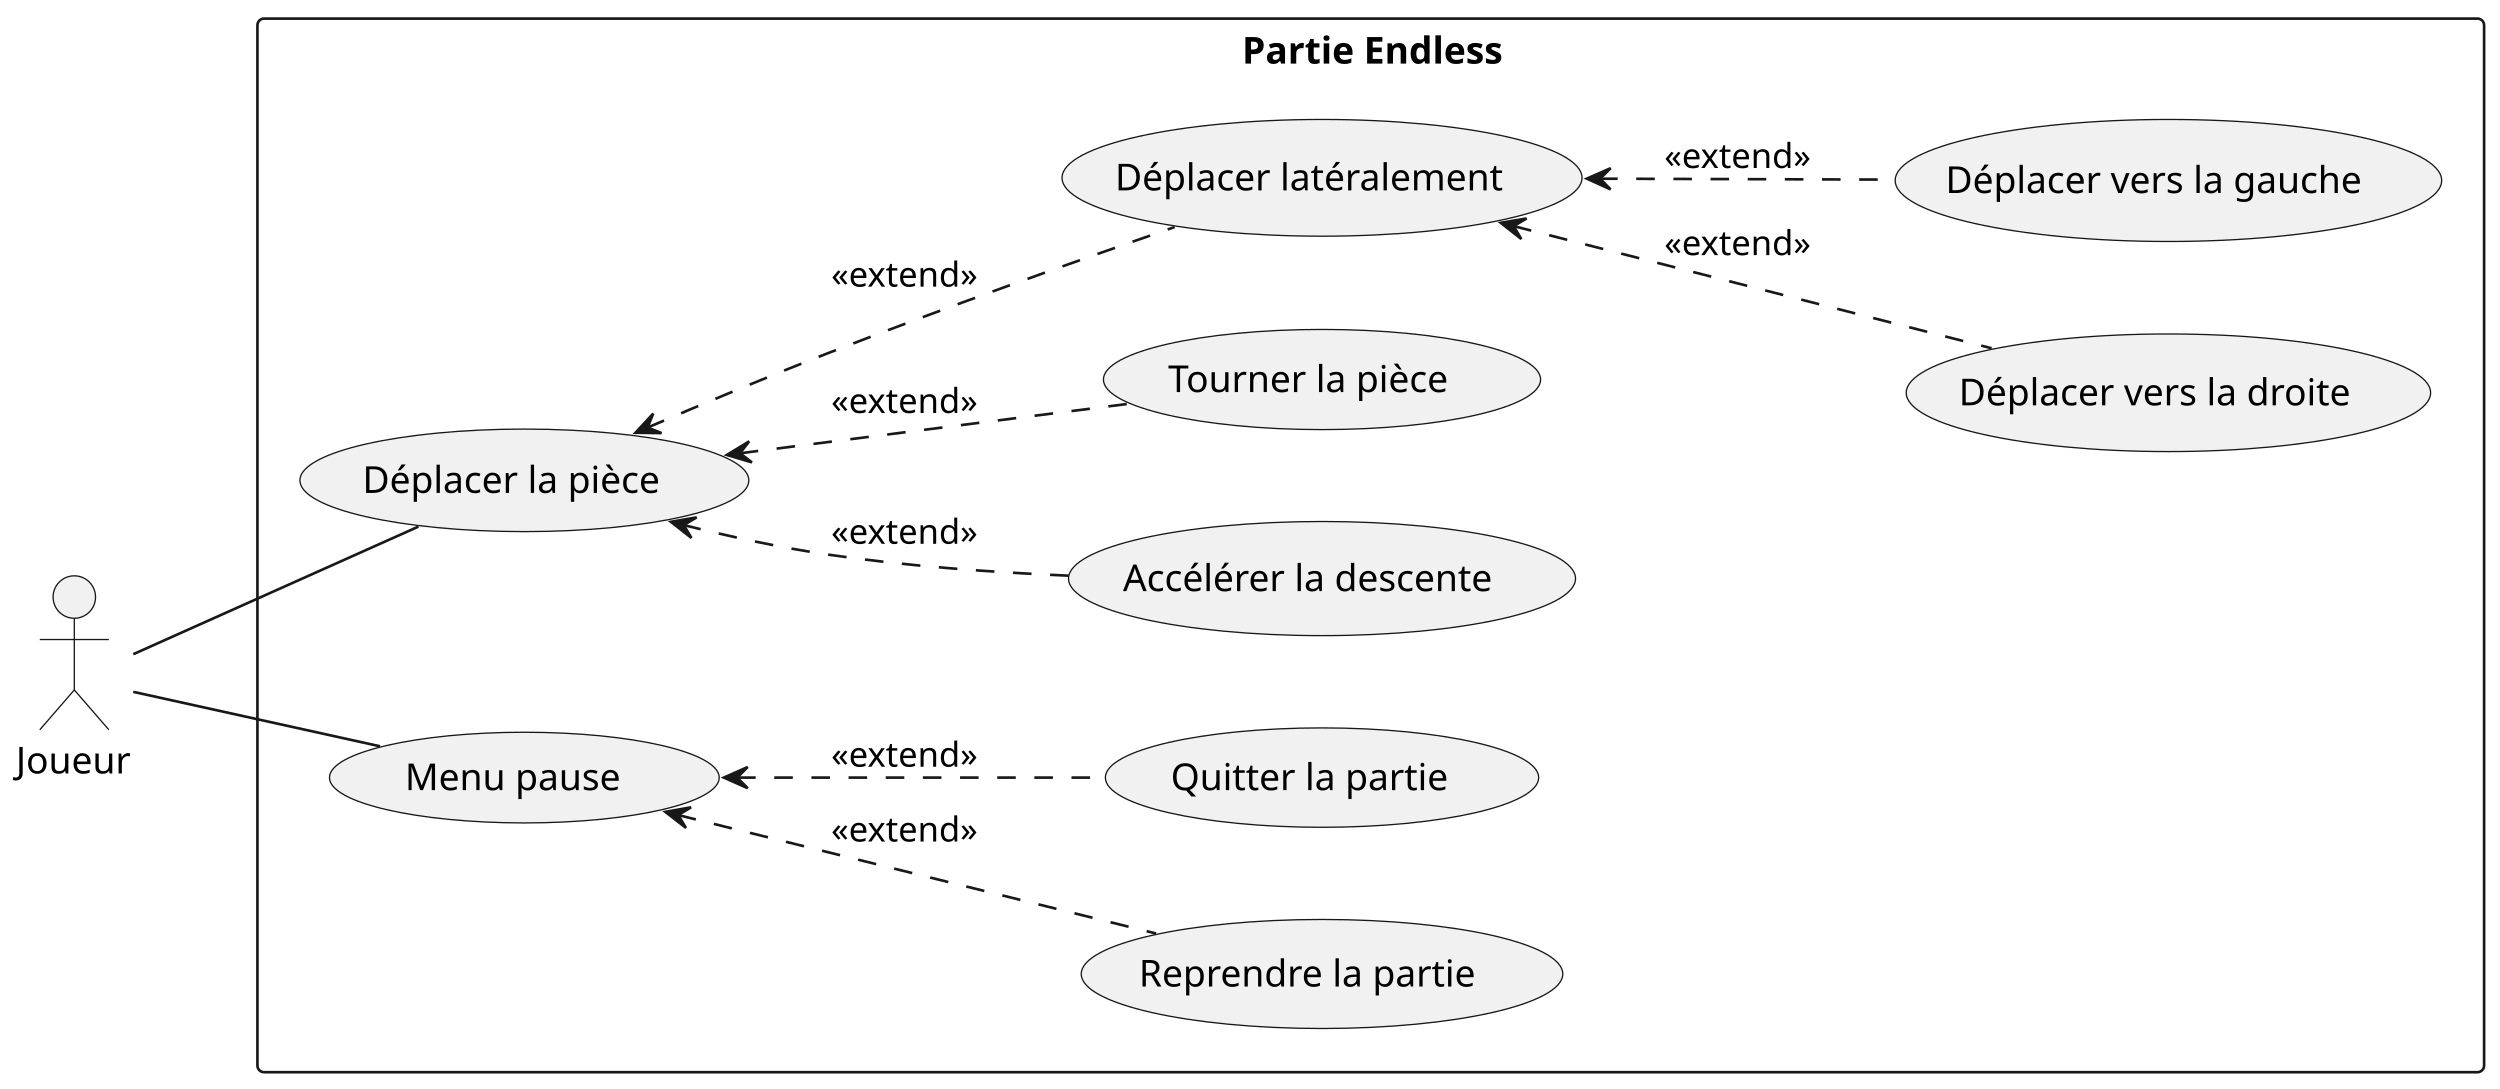
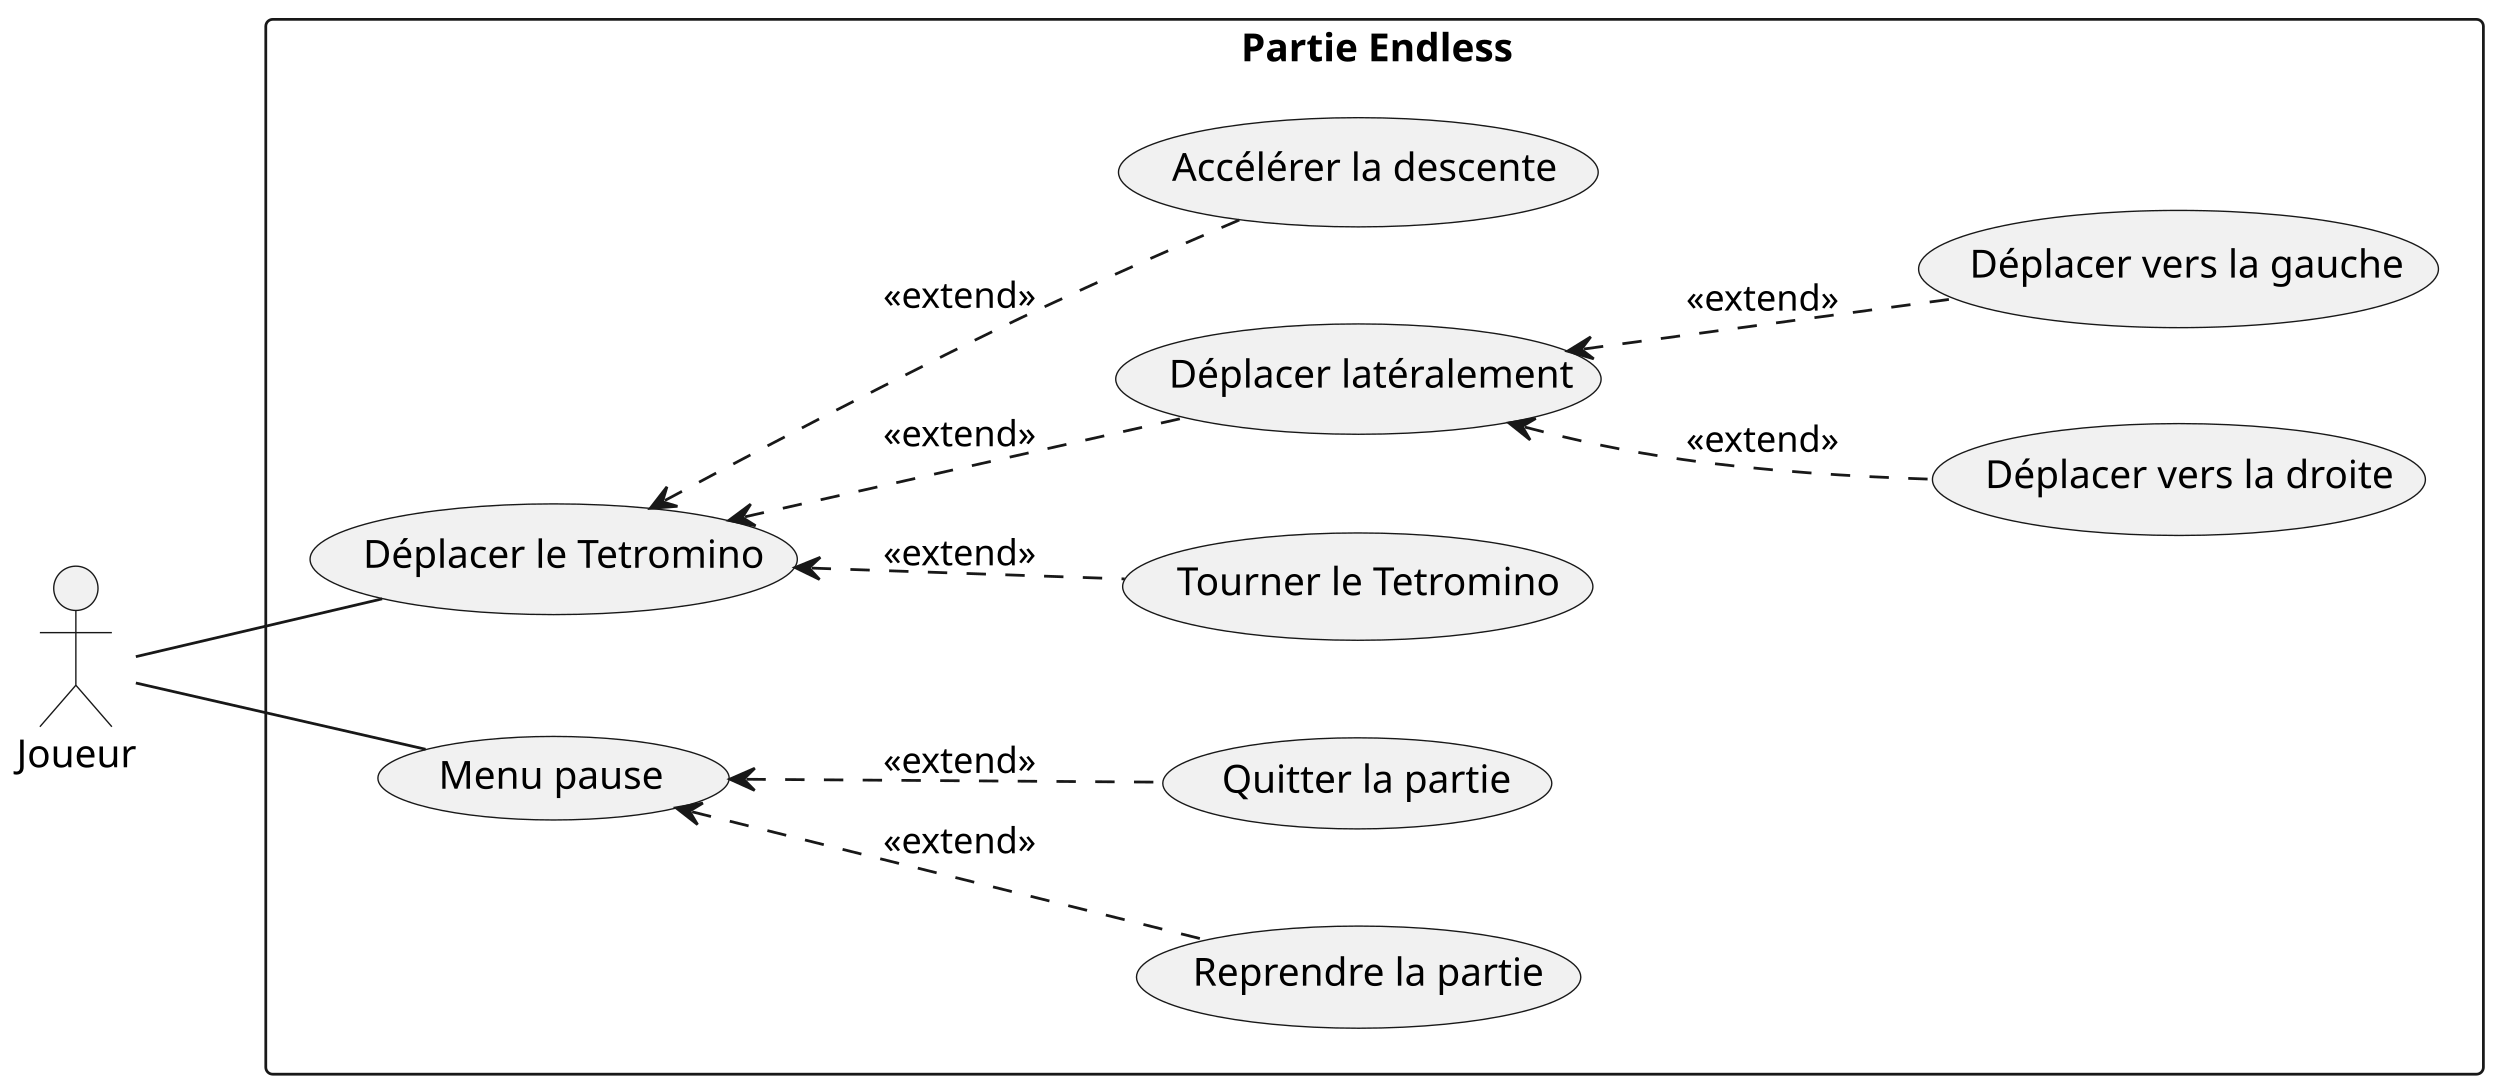
- <svg xmlns="http://www.w3.org/2000/svg" contentStyleType="text/css" height="410px" preserveAspectRatio="none" style="width:942px;height:410px;background:#FFFFFF;" version="1.1" viewBox="0 0 942 410" width="942px" zoomAndPan="magnify">
+ <svg xmlns="http://www.w3.org/2000/svg" contentStyleType="text/css" height="394px" preserveAspectRatio="none" style="width:903px;height:394px;background:#FFFFFF;" version="1.1" viewBox="0 0 903 394" width="903px" zoomAndPan="magnify">
  <defs />
  <g>
    <g id="cluster_game">
-       <rect fill="none" height="397" rx="2.5" ry="2.5" style="stroke:#181818;stroke-width:1.0;" width="839.01" x="97" y="7" />
-       <text fill="#000000" font-family="sans-serif" font-size="14" font-weight="bold" lengthAdjust="spacing" textLength="97" x="468.005" y="23.966">Partie Endless</text>
+       <rect fill="none" height="381" rx="2.5" ry="2.5" style="stroke:#181818;stroke-width:1;" width="801" x="96" y="7" />
+       <text fill="#000000" font-family="sans-serif" font-size="14" font-weight="bold" lengthAdjust="spacing" textLength="96.489" x="448.255" y="22.132">Partie Endless</text>
    </g>
    <g id="elem_move_piece">
-       <ellipse cx="197.584" cy="180.997" fill="#F1F1F1" rx="84.584" ry="19.317" style="stroke:#181818;stroke-width:0.5;" />
-       <text fill="#000000" font-family="sans-serif" font-size="14" lengthAdjust="spacing" textLength="116" x="136.584" y="185.73">Déplacer la pièce</text>
+       <ellipse cx="199.995" cy="201.999" fill="#F1F1F1" rx="87.995" ry="19.999" style="stroke:#181818;stroke-width:0.5;" />
+       <text fill="#000000" font-family="sans-serif" font-size="14" lengthAdjust="spacing" textLength="137.724" x="131.133" y="205.081">Déplacer le Tetromino</text>
    </g>
    <g id="elem_rotate_piece">
-       <ellipse cx="498.136" cy="143.003" fill="#F1F1F1" rx="82.366" ry="18.873" style="stroke:#181818;stroke-width:0.5;" />
-       <text fill="#000000" font-family="sans-serif" font-size="14" lengthAdjust="spacing" textLength="110" x="440.136" y="147.736">Tourner la pièce</text>
+       <ellipse cx="490.426" cy="211.885" fill="#F1F1F1" rx="84.926" ry="19.385" style="stroke:#181818;stroke-width:0.5;" />
+       <text fill="#000000" font-family="sans-serif" font-size="14" lengthAdjust="spacing" textLength="130.717" x="425.067" y="214.968">Tourner le Tetromino</text>
    </g>
    <g id="elem_lateral_movement">
-       <ellipse cx="498.138" cy="67.004" fill="#F1F1F1" rx="97.968" ry="21.994" style="stroke:#181818;stroke-width:0.5;" />
-       <text fill="#000000" font-family="sans-serif" font-size="14" lengthAdjust="spacing" textLength="150" x="420.138" y="71.737">Déplacer latéralement</text>
+       <ellipse cx="490.658" cy="136.931" fill="#F1F1F1" rx="87.658" ry="19.931" style="stroke:#181818;stroke-width:0.5;" />
+       <text fill="#000000" font-family="sans-serif" font-size="14" lengthAdjust="spacing" textLength="136.958" x="422.179" y="140.014">Déplacer latéralement</text>
    </g>
    <g id="elem_increase_descent">
-       <ellipse cx="498.14" cy="218.004" fill="#F1F1F1" rx="95.52" ry="21.504" style="stroke:#181818;stroke-width:0.5;" />
-       <text fill="#000000" font-family="sans-serif" font-size="14" lengthAdjust="spacing" textLength="144" x="423.14" y="222.737">Accélérer la descente</text>
+       <ellipse cx="490.634" cy="62.227" fill="#F1F1F1" rx="86.634" ry="19.727" style="stroke:#181818;stroke-width:0.5;" />
+       <text fill="#000000" font-family="sans-serif" font-size="14" lengthAdjust="spacing" textLength="134.627" x="423.321" y="65.309">Accélérer la descente</text>
    </g>
    <g id="elem_move_right">
-       <ellipse cx="817.061" cy="147.998" fill="#F1F1F1" rx="98.791" ry="22.158" style="stroke:#181818;stroke-width:0.5;" />
-       <text fill="#000000" font-family="sans-serif" font-size="14" lengthAdjust="spacing" textLength="152" x="738.061" y="152.731">Déplacer vers la droite</text>
+       <ellipse cx="787.026" cy="173.205" fill="#F1F1F1" rx="89.026" ry="20.205" style="stroke:#181818;stroke-width:0.5;" />
+       <text fill="#000000" font-family="sans-serif" font-size="14" lengthAdjust="spacing" textLength="140.061" x="716.995" y="176.288">Déplacer vers la droite</text>
    </g>
    <g id="elem_move_left">
-       <ellipse cx="817.064" cy="68.001" fill="#F1F1F1" rx="102.954" ry="22.991" style="stroke:#181818;stroke-width:0.5;" />
-       <text fill="#000000" font-family="sans-serif" font-size="14" lengthAdjust="spacing" textLength="162" x="733.064" y="72.734">Déplacer vers la gauche</text>
+       <ellipse cx="786.883" cy="97.177" fill="#F1F1F1" rx="93.883" ry="21.177" style="stroke:#181818;stroke-width:0.5;" />
+       <text fill="#000000" font-family="sans-serif" font-size="14" lengthAdjust="spacing" textLength="150.972" x="711.397" y="100.259">Déplacer vers la gauche</text>
    </g>
    <g id="elem_pause_menu">
-       <ellipse cx="197.577" cy="292.995" fill="#F1F1F1" rx="73.427" ry="17.085" style="stroke:#181818;stroke-width:0.5;" />
-       <text fill="#000000" font-family="sans-serif" font-size="14" lengthAdjust="spacing" textLength="84" x="152.577" y="297.728">Menu pause</text>
+       <ellipse cx="199.939" cy="281.088" fill="#F1F1F1" rx="63.439" ry="15.088" style="stroke:#181818;stroke-width:0.5;" />
+       <text fill="#000000" font-family="sans-serif" font-size="14" lengthAdjust="spacing" textLength="77.055" x="158.412" y="284.904">Menu pause</text>
    </g>
    <g id="elem_resume_game">
-       <ellipse cx="498.136" cy="366.995" fill="#F1F1F1" rx="90.726" ry="20.545" style="stroke:#181818;stroke-width:0.5;" />
-       <text fill="#000000" font-family="sans-serif" font-size="14" lengthAdjust="spacing" textLength="132" x="429.136" y="371.728">Reprendre la partie</text>
+       <ellipse cx="490.738" cy="352.948" fill="#F1F1F1" rx="80.238" ry="18.448" style="stroke:#181818;stroke-width:0.5;" />
+       <text fill="#000000" font-family="sans-serif" font-size="14" lengthAdjust="spacing" textLength="119.848" x="430.814" y="356.03">Reprendre la partie</text>
    </g>
    <g id="elem_quit_game">
-       <ellipse cx="498.138" cy="292.998" fill="#F1F1F1" rx="81.638" ry="18.728" style="stroke:#181818;stroke-width:0.5;" />
-       <text fill="#000000" font-family="sans-serif" font-size="14" lengthAdjust="spacing" textLength="108" x="441.138" y="297.731">Quitter la partie</text>
+       <ellipse cx="490.256" cy="282.951" fill="#F1F1F1" rx="70.256" ry="16.451" style="stroke:#181818;stroke-width:0.5;" />
+       <text fill="#000000" font-family="sans-serif" font-size="14" lengthAdjust="spacing" textLength="95.71" x="441.33" y="286.32">Quitter la partie</text>
    </g>
    <g id="elem_player">
-       <ellipse cx="28" cy="224.97" fill="#F1F1F1" rx="8" ry="8" style="stroke:#181818;stroke-width:0.5;" />
-       <path d="M28,232.97 L28,259.97 M15,240.97 L41,240.97 M28,259.97 L15,274.97 M28,259.97 L41,274.97 " fill="none" style="stroke:#181818;stroke-width:0.5;" />
-       <text fill="#000000" font-family="sans-serif" font-size="14" lengthAdjust="spacing" textLength="44" x="6" y="291.436">Joueur</text>
+       <ellipse cx="27.403" cy="212.5" fill="#F1F1F1" rx="8" ry="8" style="stroke:#181818;stroke-width:0.5;" />
+       <path d="M27.403,220.5 L27.403,247.5 M14.403,228.5 L40.403,228.5 M27.403,247.5 L14.403,262.5 M27.403,247.5 L40.403,262.5 " fill="none" style="stroke:#181818;stroke-width:0.5;" />
+       <text fill="#000000" font-family="sans-serif" font-size="14" lengthAdjust="spacing" textLength="42.807" x="6" y="277.132">Joueur</text>
    </g>
    <g id="link_player_move_piece">
-       <path d="M50.22,246.5 C77.18,234.44 124.19,213.4 157.66,198.42 " fill="none" id="player-move_piece" style="stroke:#181818;stroke-width:1.0;" />
+       <path d="M49.07,237.18 C71.03,232.02 106.9,223.61 138.04,216.3 " fill="none" id="player-move_piece" style="stroke:#181818;stroke-width:1;" />
    </g>
    <g id="link_player_pause_menu">
-       <path d="M50.22,260.69 C73.48,265.82 111.66,274.25 143.2,281.21 " fill="none" id="player-pause_menu" style="stroke:#181818;stroke-width:1.0;" />
+       <path d="M49.07,246.7 C74.84,252.6 119.75,262.87 153.72,270.64 " fill="none" id="player-pause_menu" style="stroke:#181818;stroke-width:1;" />
    </g>
    <g id="link_move_piece_lateral_movement">
-       <path d="M243.77,161.2 C264.5,152.3 289.47,141.84 312.17,133 C355.7,116.05 405.61,98.34 442.61,85.54 " fill="none" id="move_piece-backto-lateral_movement" style="stroke:#181818;stroke-width:1.0;stroke-dasharray:7.0,7.0;" />
-       <polygon fill="#181818" points="239.43,163.07,249.278,163.19,244.024,161.095,246.119,155.841,239.43,163.07" style="stroke:#181818;stroke-width:1.0;" />
-       <text fill="#000000" font-family="sans-serif" font-size="13" lengthAdjust="spacing" textLength="56" x="313.17" y="108.007">«extend»</text>
+       <path d="M269.103,186.661 C317.633,175.72 378.86,161.93 427.37,151 " fill="none" id="move_piece-backto-lateral_movement" style="stroke:#181818;stroke-width:1;stroke-dasharray:7.0,7.0;" />
+       <polygon fill="#181818" points="263.25,187.98,272.909,189.903,268.128,186.881,271.15,182.099,263.25,187.98" style="stroke:#181818;stroke-width:1;" />
+       <text fill="#000000" font-family="sans-serif" font-size="13" lengthAdjust="spacing" textLength="53.492" x="319" y="161.194">«extend»</text>
    </g>
    <g id="link_move_piece_increase_descent">
-       <path d="M257.2,197.74 C274.74,202.13 294.11,206.36 312.17,209 C341.43,213.28 373.55,215.64 402.7,216.92 " fill="none" id="move_piece-backto-increase_descent" style="stroke:#181818;stroke-width:1.0;stroke-dasharray:7.0,7.0;" />
-       <polygon fill="#181818" points="252.79,196.62,260.534,202.705,257.637,197.846,262.496,194.949,252.79,196.62" style="stroke:#181818;stroke-width:1.0;" />
-       <text fill="#000000" font-family="sans-serif" font-size="13" lengthAdjust="spacing" textLength="56" x="313.17" y="204.897">«extend»</text>
+       <path d="M240.154,180.777 C263.424,168.257 289.8,154.27 318,140 C355.43,121.07 364.82,116.36 403,99 C417.72,92.31 433.99,85.26 448.41,79.13 " fill="none" id="move_piece-backto-increase_descent" style="stroke:#181818;stroke-width:1;stroke-dasharray:7.0,7.0;" />
+       <polygon fill="#181818" points="234.87,183.62,244.691,182.878,239.273,181.251,240.9,175.833,234.87,183.62" style="stroke:#181818;stroke-width:1;" />
+       <text fill="#000000" font-family="sans-serif" font-size="13" lengthAdjust="spacing" textLength="53.492" x="319" y="111.194">«extend»</text>
    </g>
    <g id="link_move_piece_rotate_piece">
-       <path d="M278.74,170.8 C324.36,164.99 381.04,157.78 425.22,152.15 " fill="none" id="move_piece-backto-rotate_piece" style="stroke:#181818;stroke-width:1.0;stroke-dasharray:7.0,7.0;" />
-       <polygon fill="#181818" points="273.88,171.42,283.32,174.229,278.839,170.777,282.291,166.296,273.88,171.42" style="stroke:#181818;stroke-width:1.0;" />
-       <text fill="#000000" font-family="sans-serif" font-size="13" lengthAdjust="spacing" textLength="56" x="313.17" y="155.617">«extend»</text>
+       <path d="M293.166,205.197 C330.856,206.497 368.9,207.82 406.25,209.11 " fill="none" id="move_piece-backto-rotate_piece" style="stroke:#181818;stroke-width:1;stroke-dasharray:7.0,7.0;" />
+       <polygon fill="#181818" points="287.17,204.99,296.027,209.298,292.167,205.162,296.303,201.303,287.17,204.99" style="stroke:#181818;stroke-width:1;" />
+       <text fill="#000000" font-family="sans-serif" font-size="13" lengthAdjust="spacing" textLength="53.492" x="319" y="204.194">«extend»</text>
    </g>
    <g id="link_lateral_movement_move_right">
-       <path d="M570.18,85.16 C624.16,98.95 697.83,117.78 750.43,131.23 " fill="none" id="lateral_movement-backto-move_right" style="stroke:#181818;stroke-width:1.0;stroke-dasharray:7.0,7.0;" />
-       <polygon fill="#181818" points="565.5,83.96,573.227,90.066,570.344,85.2,575.211,82.316,565.5,83.96" style="stroke:#181818;stroke-width:1.0;" />
-       <text fill="#000000" font-family="sans-serif" font-size="13" lengthAdjust="spacing" textLength="56" x="627.1" y="96.137">«extend»</text>
+       <path d="M550.794,154.269 C570.434,159.409 587.16,163.03 608,166 C637.09,170.15 669.1,172.18 697.86,173.1 " fill="none" id="lateral_movement-backto-move_right" style="stroke:#181818;stroke-width:1;stroke-dasharray:7.0,7.0;" />
+       <polygon fill="#181818" points="544.99,152.75,552.684,158.898,549.827,154.016,554.71,151.159,544.99,152.75" style="stroke:#181818;stroke-width:1;" />
+       <text fill="#000000" font-family="sans-serif" font-size="13" lengthAdjust="spacing" textLength="53.492" x="609" y="163.194">«extend»</text>
    </g>
    <g id="link_lateral_movement_move_left">
-       <path d="M602.53,67.33 C638.22,67.44 678.18,67.56 713.78,67.68 " fill="none" id="lateral_movement-backto-move_left" style="stroke:#181818;stroke-width:1.0;stroke-dasharray:7.0,7.0;" />
-       <polygon fill="#181818" points="597.89,67.31,606.867,71.361,602.89,67.339,606.913,63.361,597.89,67.31" style="stroke:#181818;stroke-width:1.0;" />
-       <text fill="#000000" font-family="sans-serif" font-size="13" lengthAdjust="spacing" textLength="56" x="627.1" y="63.307">«extend»</text>
+       <path d="M572.146,126.044 C614.916,120.244 662.63,113.76 706.22,107.84 " fill="none" id="lateral_movement-backto-move_left" style="stroke:#181818;stroke-width:1;stroke-dasharray:7.0,7.0;" />
+       <polygon fill="#181818" points="566.2,126.85,575.656,129.604,571.155,126.178,574.581,121.677,566.2,126.85" style="stroke:#181818;stroke-width:1;" />
+       <text fill="#000000" font-family="sans-serif" font-size="13" lengthAdjust="spacing" textLength="53.492" x="609" y="112.194">«extend»</text>
    </g>
    <g id="link_pause_menu_resume_game">
-       <path d="M255.39,307.08 C306.92,319.85 382.7,338.64 435.64,351.76 " fill="none" id="pause_menu-backto-resume_game" style="stroke:#181818;stroke-width:1.0;stroke-dasharray:7.0,7.0;" />
-       <polygon fill="#181818" points="250.7,305.92,258.478,311.962,255.554,307.119,260.397,304.195,250.7,305.92" style="stroke:#181818;stroke-width:1.0;" />
-       <text fill="#000000" font-family="sans-serif" font-size="13" lengthAdjust="spacing" textLength="56" x="313.17" y="317.097">«extend»</text>
+       <path d="M250.012,293.233 C301.022,305.963 380.09,325.69 435.42,339.5 " fill="none" id="pause_menu-backto-resume_game" style="stroke:#181818;stroke-width:1;stroke-dasharray:7.0,7.0;" />
+       <polygon fill="#181818" points="244.19,291.78,251.954,297.84,249.041,292.991,253.891,290.078,244.19,291.78" style="stroke:#181818;stroke-width:1;" />
+       <text fill="#000000" font-family="sans-serif" font-size="13" lengthAdjust="spacing" textLength="53.492" x="319" y="308.194">«extend»</text>
    </g>
    <g id="link_pause_menu_quit_game">
-       <path d="M277.74,293 C320.51,293 373.22,293 416.26,293 " fill="none" id="pause_menu-backto-quit_game" style="stroke:#181818;stroke-width:1.0;stroke-dasharray:7.0,7.0;" />
-       <polygon fill="#181818" points="272.75,293,281.75,297,277.75,293,281.75,289,272.75,293" style="stroke:#181818;stroke-width:1.0;" />
-       <text fill="#000000" font-family="sans-serif" font-size="13" lengthAdjust="spacing" textLength="56" x="313.17" y="288.897">«extend»</text>
+       <path d="M269.6,281.472 C315.67,281.792 372.31,282.19 419.94,282.52 " fill="none" id="pause_menu-backto-quit_game" style="stroke:#181818;stroke-width:1;stroke-dasharray:7.0,7.0;" />
+       <polygon fill="#181818" points="263.6,281.43,272.572,285.492,268.6,281.465,272.628,277.493,263.6,281.43" style="stroke:#181818;stroke-width:1;" />
+       <text fill="#000000" font-family="sans-serif" font-size="13" lengthAdjust="spacing" textLength="53.492" x="319" y="279.194">«extend»</text>
    </g>
  </g>
</svg>
